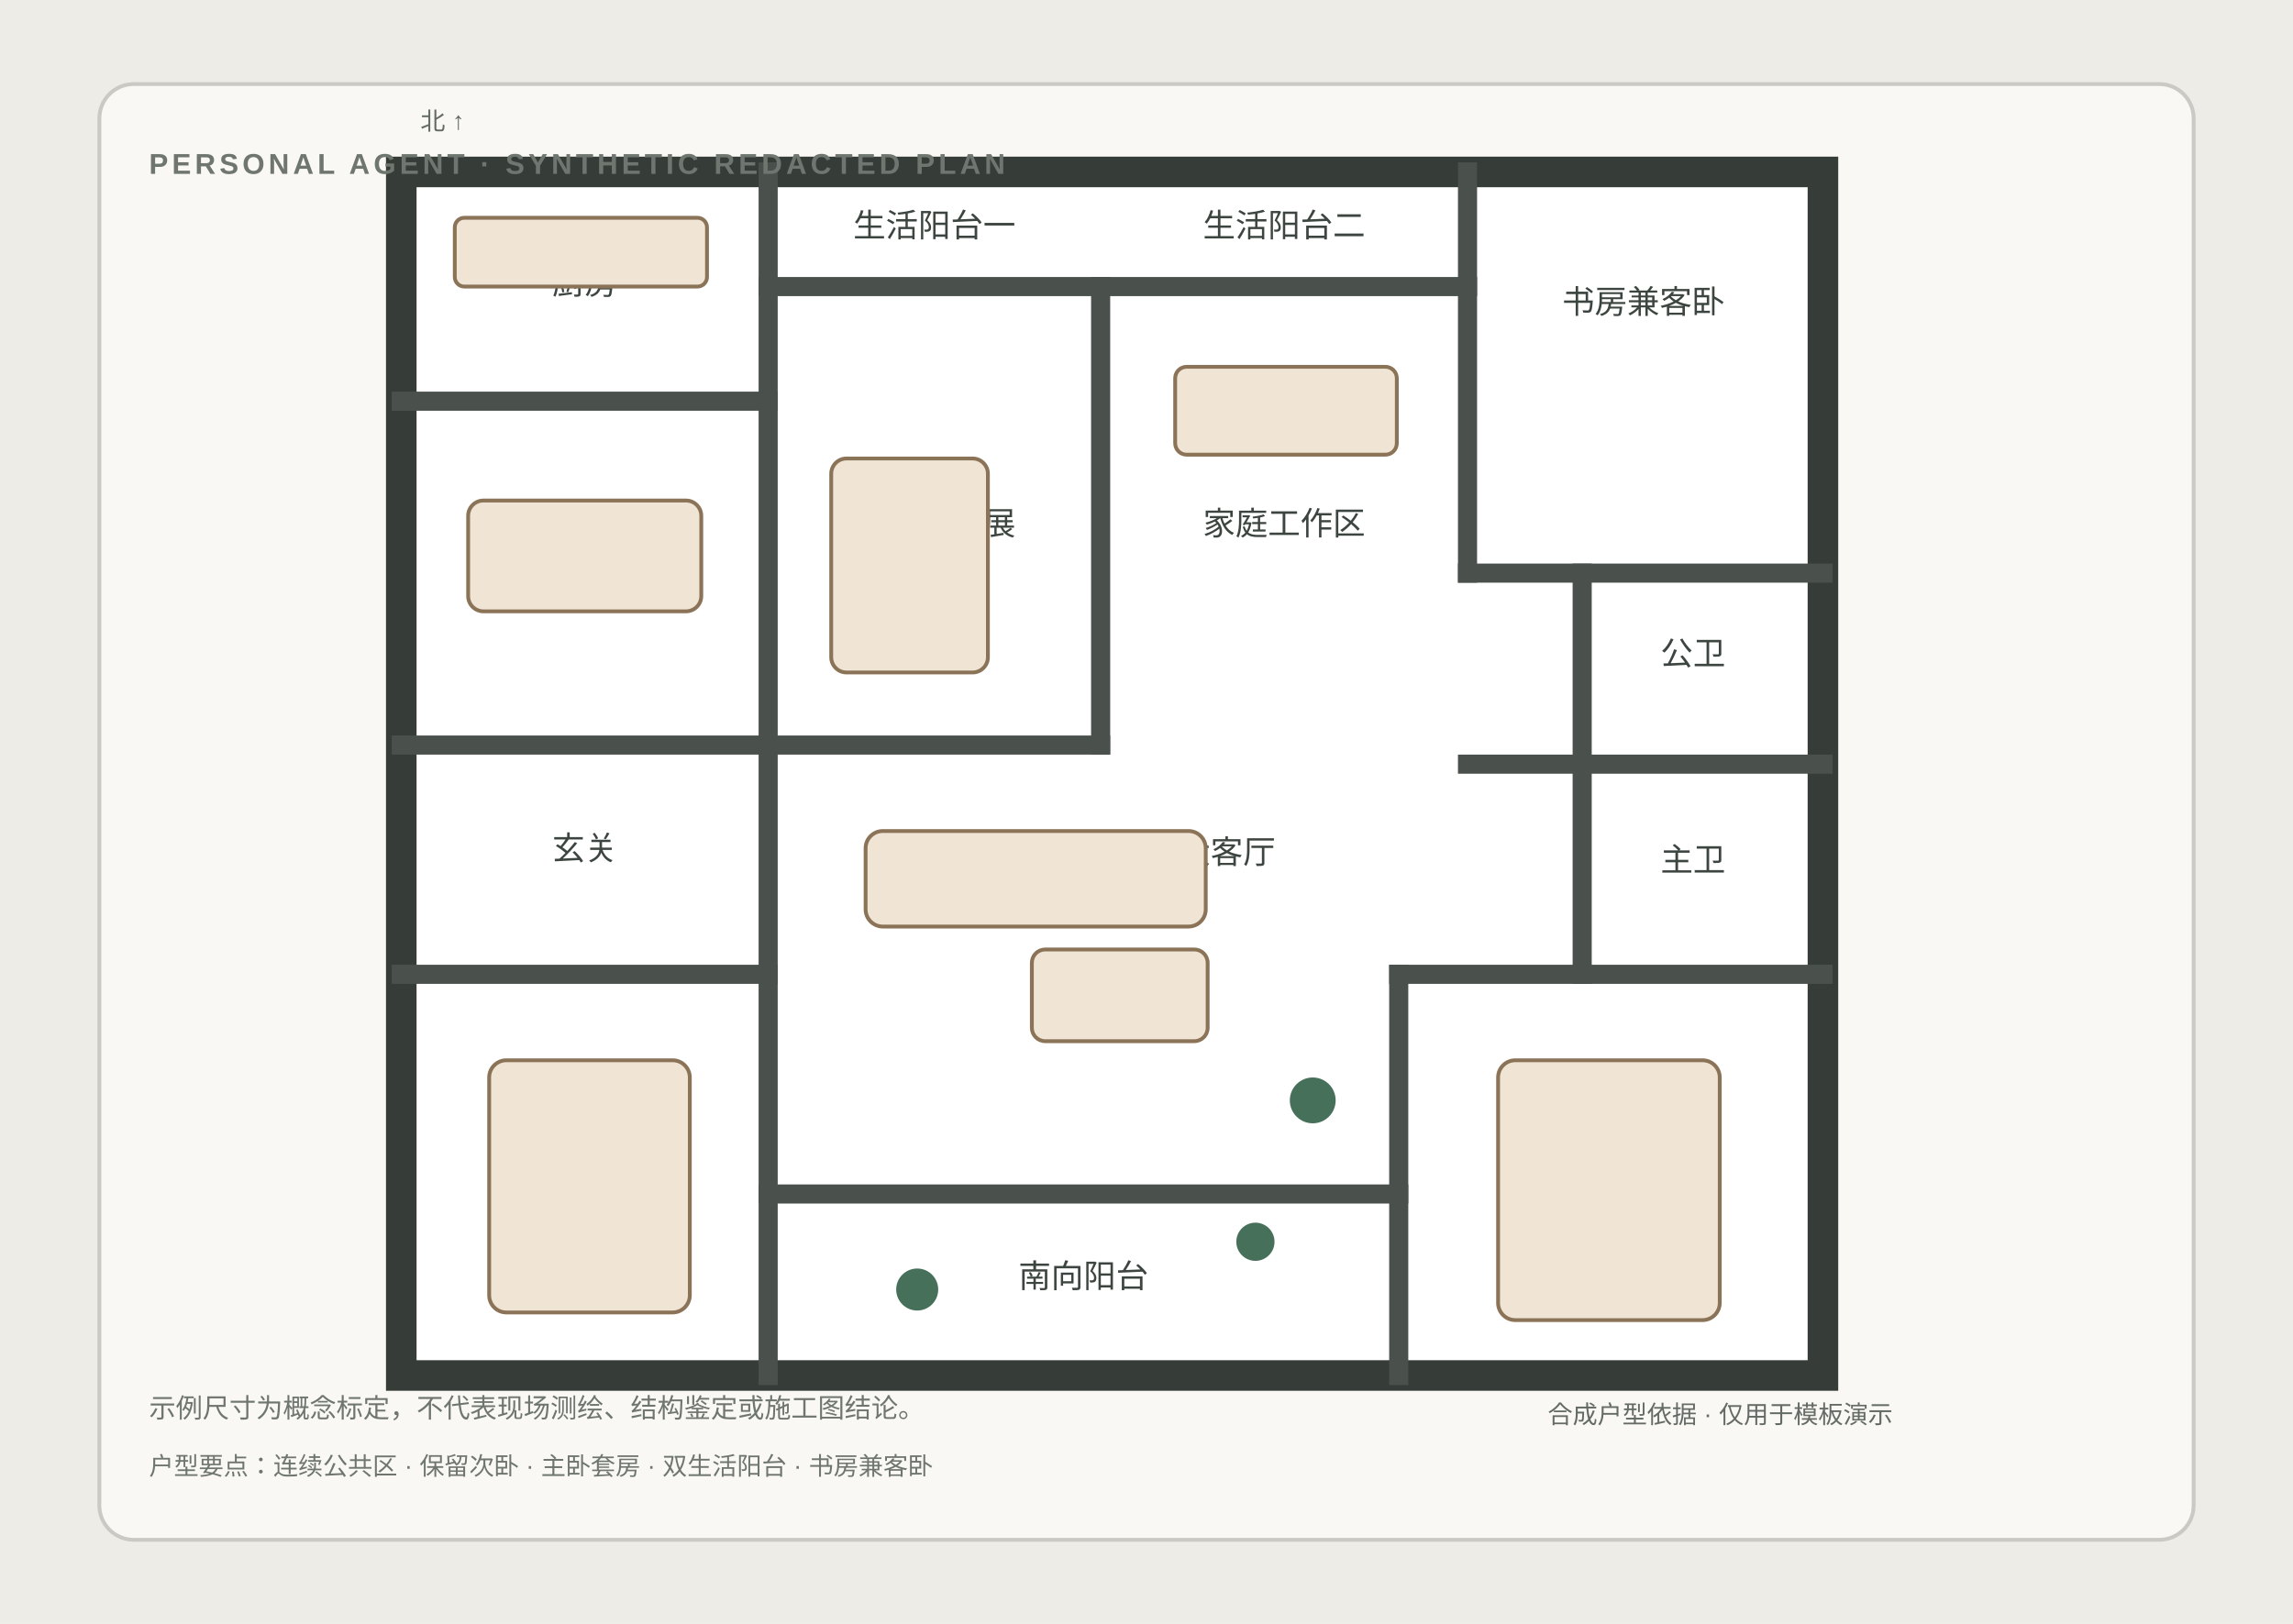
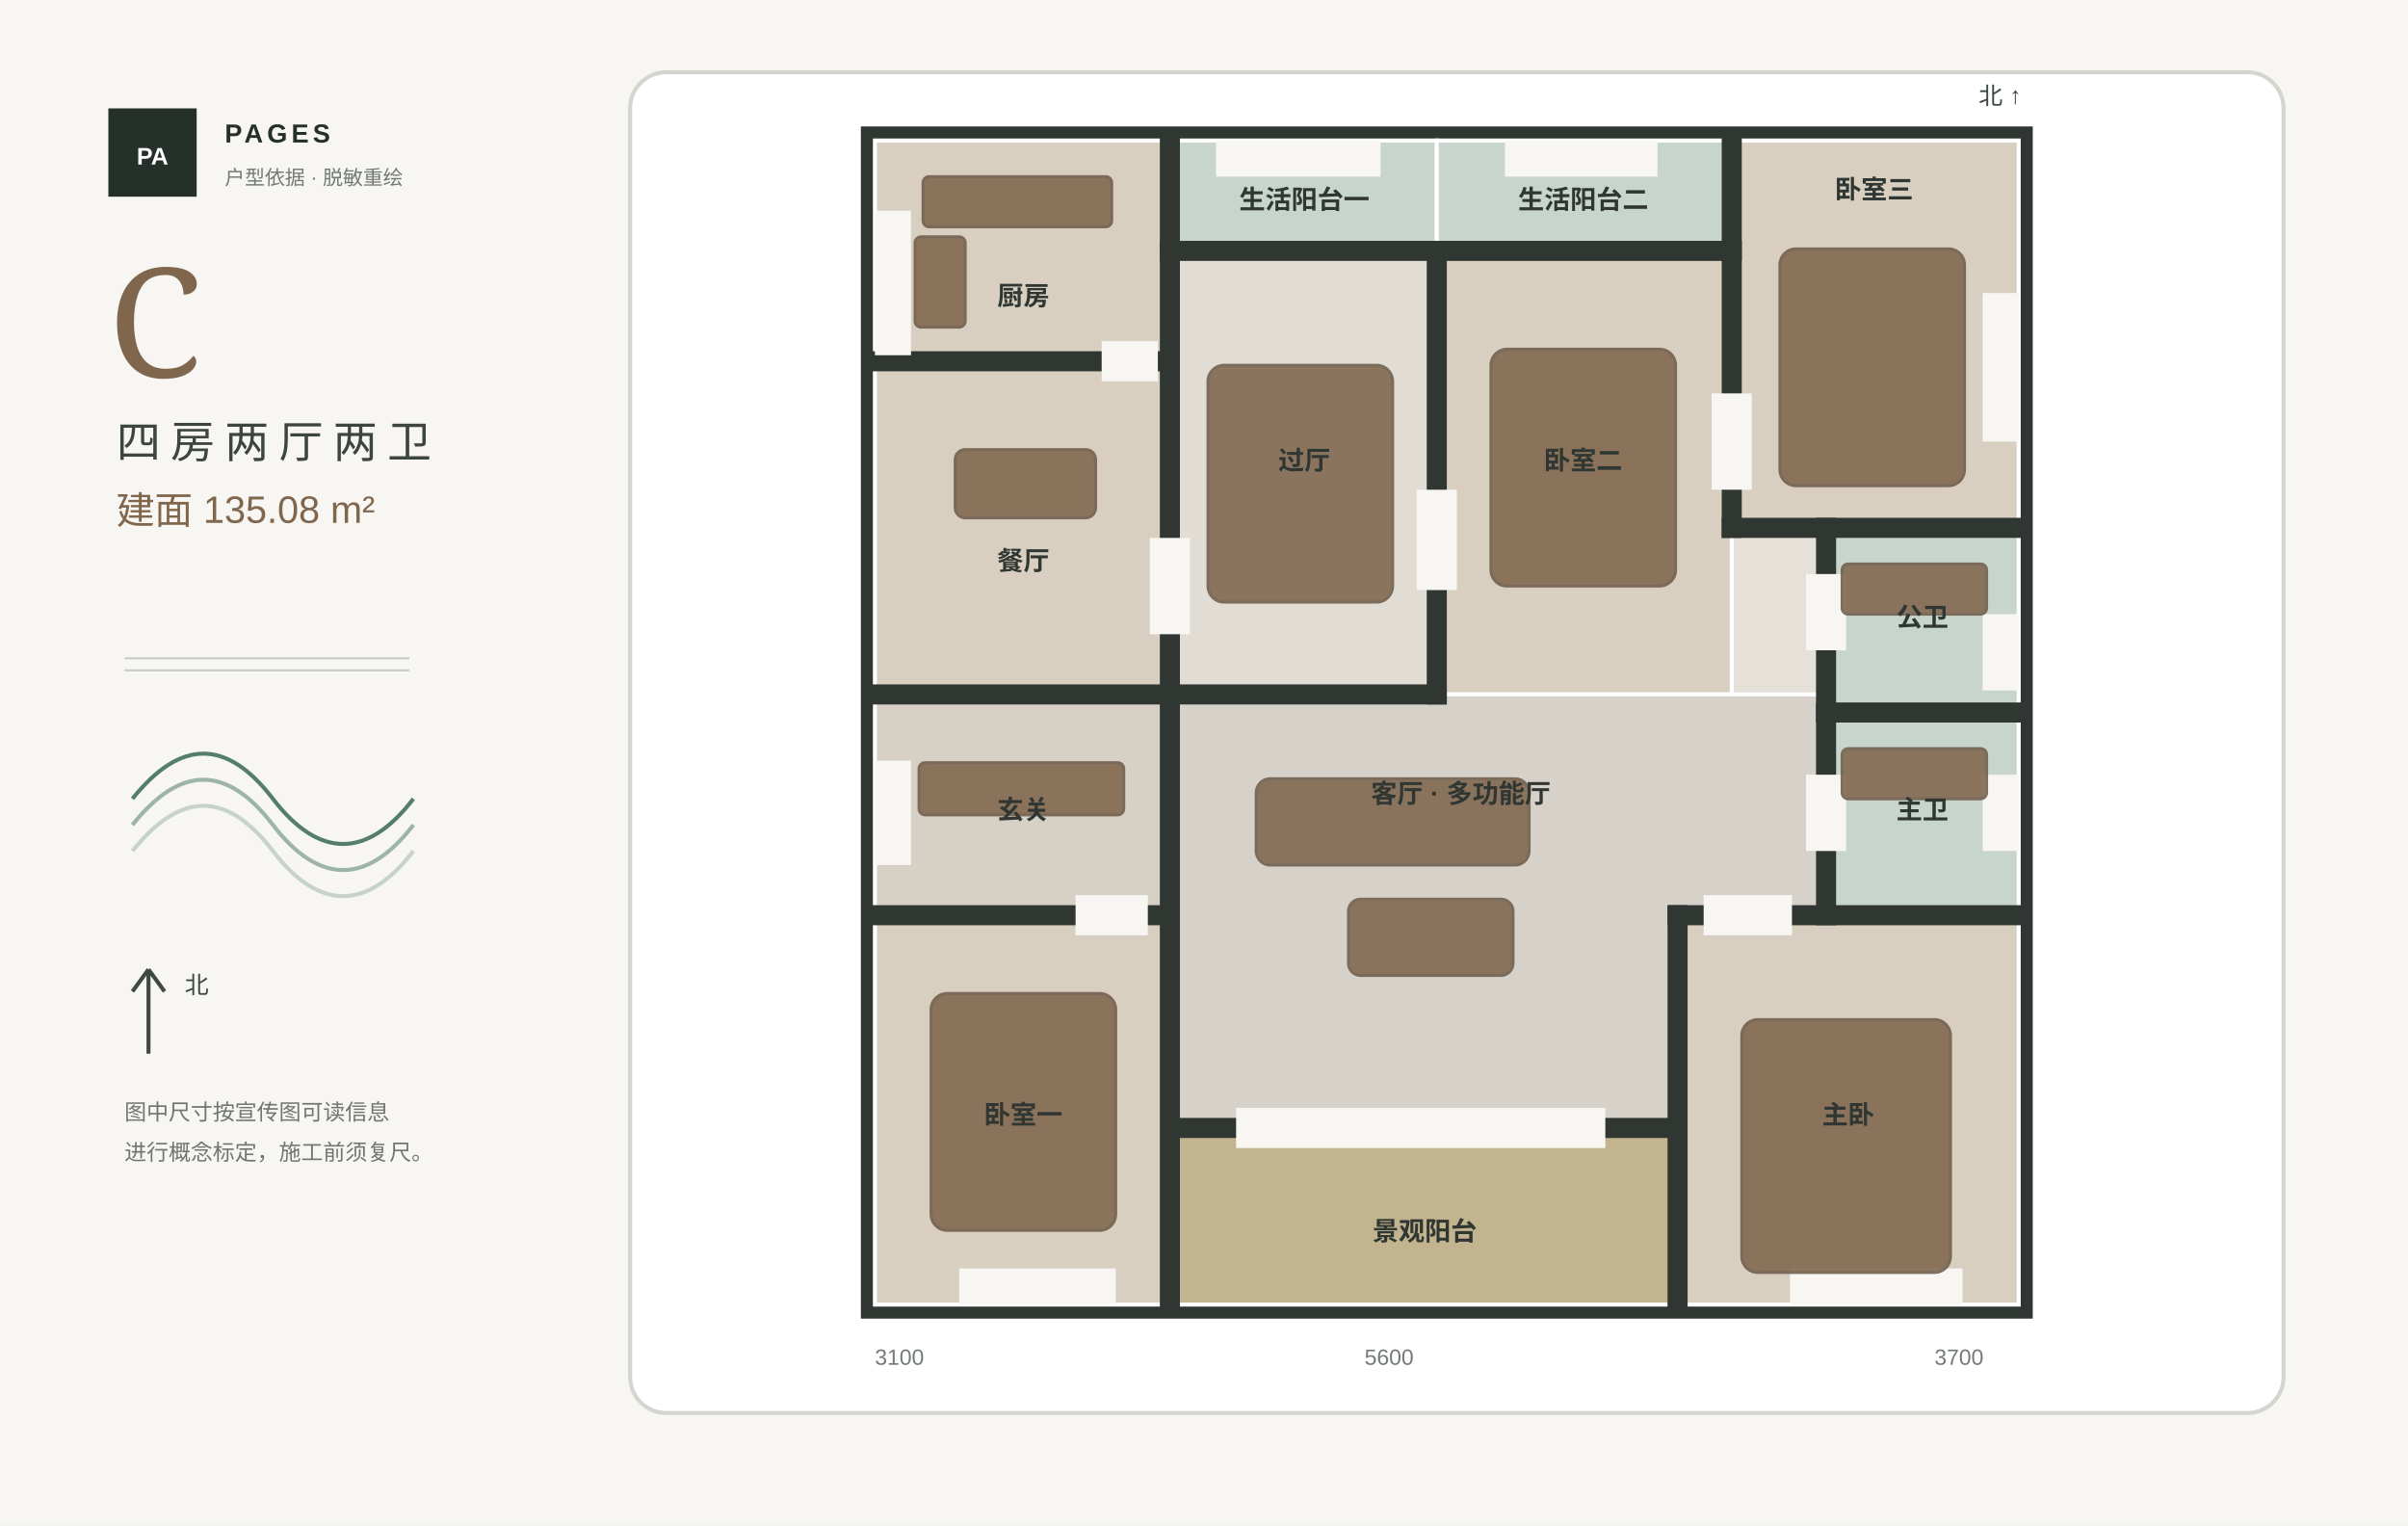
- <svg xmlns="http://www.w3.org/2000/svg" width="1200" height="850" viewBox="0 0 1200 850">
-   <rect width="1200" height="850" fill="#edece7" />
-   <rect x="52" y="44" width="1096" height="762" rx="18" fill="#f9f8f4" stroke="#cac9c3" stroke-width="2" />
-   <g transform="translate(210 90)">
-     <rect width="744" height="630" fill="#ffffff" stroke="#363d39" stroke-width="16" />
-     <g fill="none" stroke="#4a514d" stroke-width="10" stroke-linecap="square">
-       <path d="M192 0v300M366 60v240M558 0v210" />
-       <path d="M0 120h192M192 60h366M558 210h186" />
-       <path d="M0 300h366M558 310h186M0 420h192M522 420h222" />
-       <path d="M192 300v330M522 420v210M618 210v210" />
-       <path d="M192 535h330" />
+ <svg xmlns="http://www.w3.org/2000/svg" width="1200" height="760" viewBox="0 0 1200 760">
+   <rect width="1200" height="760" fill="#f7f6f2" />
+   <g font-family="Arial, 'PingFang SC', sans-serif">
+     <g transform="translate(54 54)">
+       <rect width="44" height="44" fill="#26302a" />
+       <text x="22" y="28" fill="#fff" font-size="12" font-weight="700" text-anchor="middle">PA</text>
+       <text x="58" y="17" fill="#26302a" font-size="13" font-weight="700" letter-spacing="2">PAGES</text>
+       <text x="58" y="38" fill="#727a74" font-size="10">户型依据 · 脱敏重绘</text>
+       <text x="0" y="134" fill="#80664d" font-family="Georgia, serif" font-size="76">C</text>
+       <text x="4" y="174" fill="#3d4540" font-size="22" letter-spacing="5">四房两厅两卫</text>
+       <text x="4" y="207" fill="#80664d" font-size="19">建面 135.08 m²</text>
+       <path d="M8 274h142M8 280h142" stroke="#c8cac5" />
+       <g transform="translate(12 302)" fill="none" stroke="#547d70" stroke-width="2">
+         <path d="M0 42c24-30 47-30 70 0s47 30 70 0" />
+         <path d="M0 55c24-30 47-30 70 0s47 30 70 0" opacity=".55" />
+         <path d="M0 68c24-30 47-30 70 0s47 30 70 0" opacity=".3" />
+       </g>
+       <g transform="translate(8 426)" fill="#3f4943">
+         <path d="M12 45V3m0 0L4 14m8-11 8 11" fill="none" stroke="#3f4943" stroke-width="2" />
+         <text x="30" y="15" font-size="12">北</text>
+         <text x="0" y="78" fill="#6f756f" font-size="11">图中尺寸按宣传图可读信息</text>
+         <text x="0" y="98" fill="#6f756f" font-size="11">进行概念标定，施工前须复尺。</text>
+       </g>
    </g>
-     <g fill="none" stroke="#b46d50" stroke-width="15">
-       <path d="M0 350h0M192 357h0M192 270h0M155 120h0M558 145h0M618 260h0M618 365h0M120 420h0M575 420h0" />
-     </g>
-     <g fill="#3d4540" font-family="Arial, sans-serif" font-size="17" text-anchor="middle">
-       <text x="96" y="64">厨房</text>
-       <text x="279" y="34">生活阳台一</text>
-       <text x="462" y="34">生活阳台二</text>
-       <text x="650" y="74">书房兼客卧</text>
-       <text x="96" y="210">六人餐厅</text>
-       <text x="279" y="190">公共区扩展</text>
-       <text x="462" y="190">家庭工作区</text>
-       <text x="676" y="258">公卫</text>
-       <text x="96" y="360">玄关</text>
-       <text x="415" y="362">连续大客厅</text>
-       <text x="676" y="366">主卫</text>
-       <text x="96" y="520">保留次卧</text>
-       <text x="357" y="584">南向阳台</text>
-       <text x="632" y="520">主卧套房</text>
-     </g>
-     <g fill="#f0e4d4" stroke="#8b7358" stroke-width="2">
-       <rect x="28" y="24" width="132" height="36" rx="5" />
-       <rect x="35" y="172" width="122" height="58" rx="8" />
-       <rect x="225" y="150" width="82" height="112" rx="8" />
-       <rect x="405" y="102" width="116" height="46" rx="6" />
-       <rect x="243" y="345" width="178" height="50" rx="9" />
-       <rect x="330" y="407" width="92" height="48" rx="7" />
-       <rect x="46" y="465" width="105" height="132" rx="9" />
-       <rect x="574" y="465" width="116" height="136" rx="9" />
-     </g>
-     <g fill="#47705b">
-       <circle cx="477" cy="486" r="12" />
-       <circle cx="447" cy="560" r="10" />
-       <circle cx="270" cy="585" r="11" />
-     </g>
-     <g fill="#646a66" font-family="Arial, sans-serif" font-size="13">
-       <text x="10" y="-22">北 ↑</text>
-       <text x="600" y="655">合成户型依据 · 仅用于模板演示</text>
+     <g transform="translate(332 54)">
+       <rect x="-18" y="-18" width="824" height="668" rx="18" fill="#fff" stroke="#d4d5cf" stroke-width="2" />
+       <g transform="translate(104 16)">
+         <rect width="570" height="580" fill="#e6e1d8" stroke="#303733" stroke-width="14" />
+         <g fill="#d8cfc0" stroke="#fff" stroke-width="2">
+           <rect x="0" y="0" width="147" height="110" />
+           <rect x="147" y="0" width="133" height="55" fill="#c8d5cc" />
+           <rect x="280" y="0" width="147" height="55" fill="#c8d5cc" />
+           <rect x="427" y="0" width="143" height="193" />
+           <rect x="0" y="110" width="147" height="166" />
+           <rect x="147" y="55" width="133" height="221" fill="#e1ddd5" />
+           <rect x="280" y="55" width="147" height="221" />
+           <rect x="474" y="193" width="96" height="92" fill="#c8d5cc" />
+           <rect x="474" y="285" width="96" height="101" fill="#c8d5cc" />
+           <rect x="0" y="276" width="147" height="110" fill="#d6d0c5" />
+           <path d="M147 276h327v110h-74v106H147z" fill="#d7d2c9" />
+           <rect x="0" y="386" width="147" height="194" />
+           <rect x="400" y="386" width="170" height="194" />
+           <rect x="147" y="492" width="253" height="88" fill="#c1b48f" />
+         </g>
+         <g fill="none" stroke="#303733" stroke-width="10" stroke-linecap="square">
+           <path d="M147 0v276M280 55v221M427 0v193M474 193v193" />
+           <path d="M0 110h147M147 55h280M427 193h143M474 285h96" />
+           <path d="M0 276h280M474 386h96M0 386h147M400 386h170" />
+           <path d="M147 276v304M400 386v194M147 492h253" />
+         </g>
+         <g fill="#f7f6f2">
+           <rect x="113" y="100" width="28" height="20" />
+           <rect x="137" y="198" width="20" height="48" />
+           <rect x="270" y="174" width="20" height="50" />
+           <rect x="417" y="126" width="20" height="48" />
+           <rect x="464" y="216" width="20" height="38" />
+           <rect x="464" y="316" width="20" height="38" />
+           <rect x="100" y="376" width="36" height="20" />
+           <rect x="413" y="376" width="44" height="20" />
+           <rect x="0" y="309" width="18" height="52" />
+           <rect x="0" y="35" width="18" height="72" />
+           <rect x="170" y="0" width="82" height="18" />
+           <rect x="314" y="0" width="76" height="18" />
+           <rect x="552" y="76" width="18" height="74" />
+           <rect x="552" y="236" width="18" height="38" />
+           <rect x="552" y="316" width="18" height="38" />
+           <rect x="456" y="562" width="86" height="18" />
+           <rect x="42" y="562" width="78" height="18" />
+           <rect x="180" y="482" width="184" height="20" />
+         </g>
+         <g fill="#80664d" stroke="#6f5d4b" stroke-width="1.5" opacity=".88">
+           <rect x="24" y="18" width="94" height="25" rx="3" />
+           <rect x="20" y="48" width="25" height="45" rx="3" />
+           <rect x="40" y="154" width="70" height="34" rx="5" />
+           <rect x="166" y="112" width="92" height="118" rx="8" />
+           <rect x="307" y="104" width="92" height="118" rx="8" />
+           <rect x="451" y="54" width="92" height="118" rx="8" />
+           <rect x="22" y="310" width="102" height="26" rx="3" />
+           <rect x="28" y="425" width="92" height="118" rx="8" />
+           <rect x="190" y="318" width="136" height="43" rx="7" />
+           <rect x="236" y="378" width="82" height="38" rx="6" />
+           <rect x="432" y="438" width="104" height="126" rx="8" />
+           <rect x="482" y="211" width="72" height="25" rx="3" />
+           <rect x="482" y="303" width="72" height="25" rx="3" />
+         </g>
+         <g fill="#303733" font-size="13" font-weight="700" text-anchor="middle">
+           <text x="74" y="82">厨房</text>
+           <text x="214" y="34">生活阳台一</text>
+           <text x="353" y="34">生活阳台二</text>
+           <text x="498" y="29">卧室三</text>
+           <text x="74" y="214">餐厅</text>
+           <text x="214" y="164">过厅</text>
+           <text x="353" y="164">卧室二</text>
+           <text x="522" y="242">公卫</text>
+           <text x="522" y="338">主卫</text>
+           <text x="74" y="338">玄关</text>
+           <text x="292" y="330">客厅 · 多功能厅</text>
+           <text x="74" y="490">卧室一</text>
+           <text x="485" y="490">主卧</text>
+           <text x="274" y="548">景观阳台</text>
+         </g>
+         <text x="550" y="-18" fill="#3f4943" font-size="12">北 ↑</text>
+       </g>
+       <g fill="#747b75" font-size="11">
+         <text x="104" y="626">3100</text>
+         <text x="348" y="626">5600</text>
+         <text x="632" y="626">3700</text>
+       </g>
    </g>
  </g>
-   <g fill="#6f756f" font-family="Arial, sans-serif">
-     <text x="78" y="91" font-size="15" font-weight="700" letter-spacing="2">PERSONAL AGENT · SYNTHETIC REDACTED PLAN</text>
-     <text x="78" y="742" font-size="14">示例尺寸为概念标定，不代表现场测绘、结构鉴定或施工图结论。</text>
-     <text x="78" y="772" font-size="13">户型要点：连续公共区 · 保留次卧 · 主卧套房 · 双生活阳台 · 书房兼客卧</text>
-   </g>
</svg>
